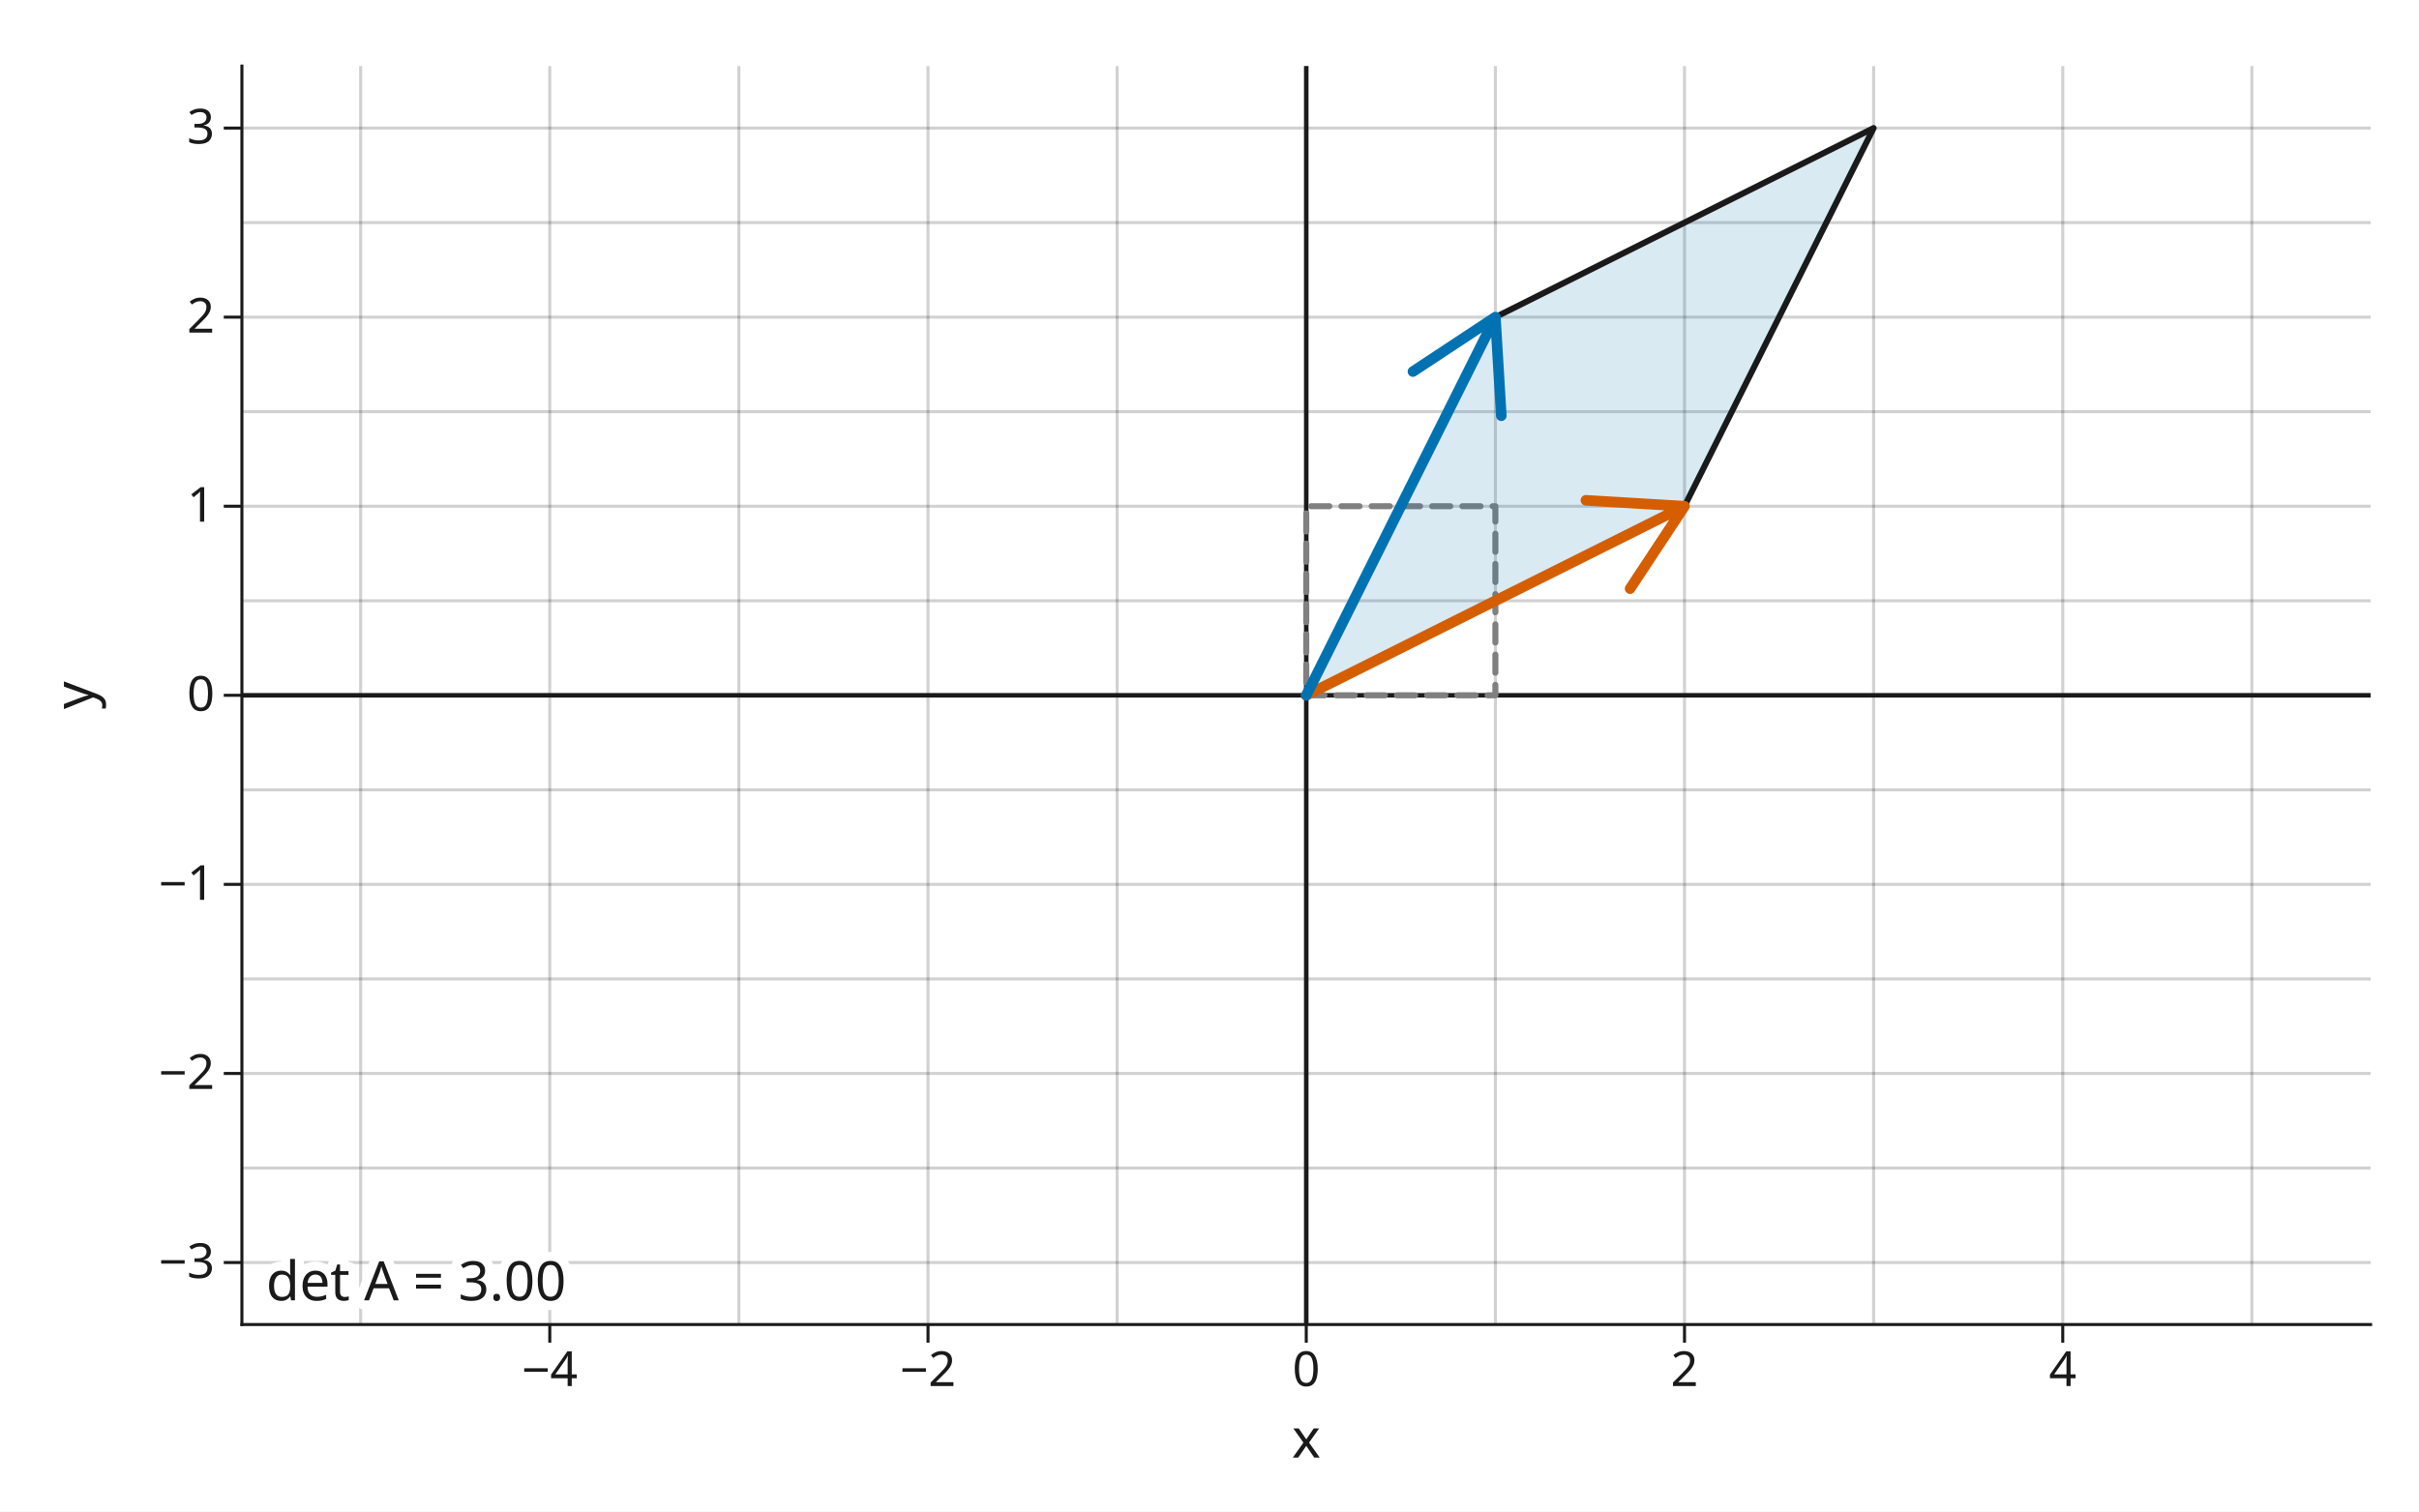
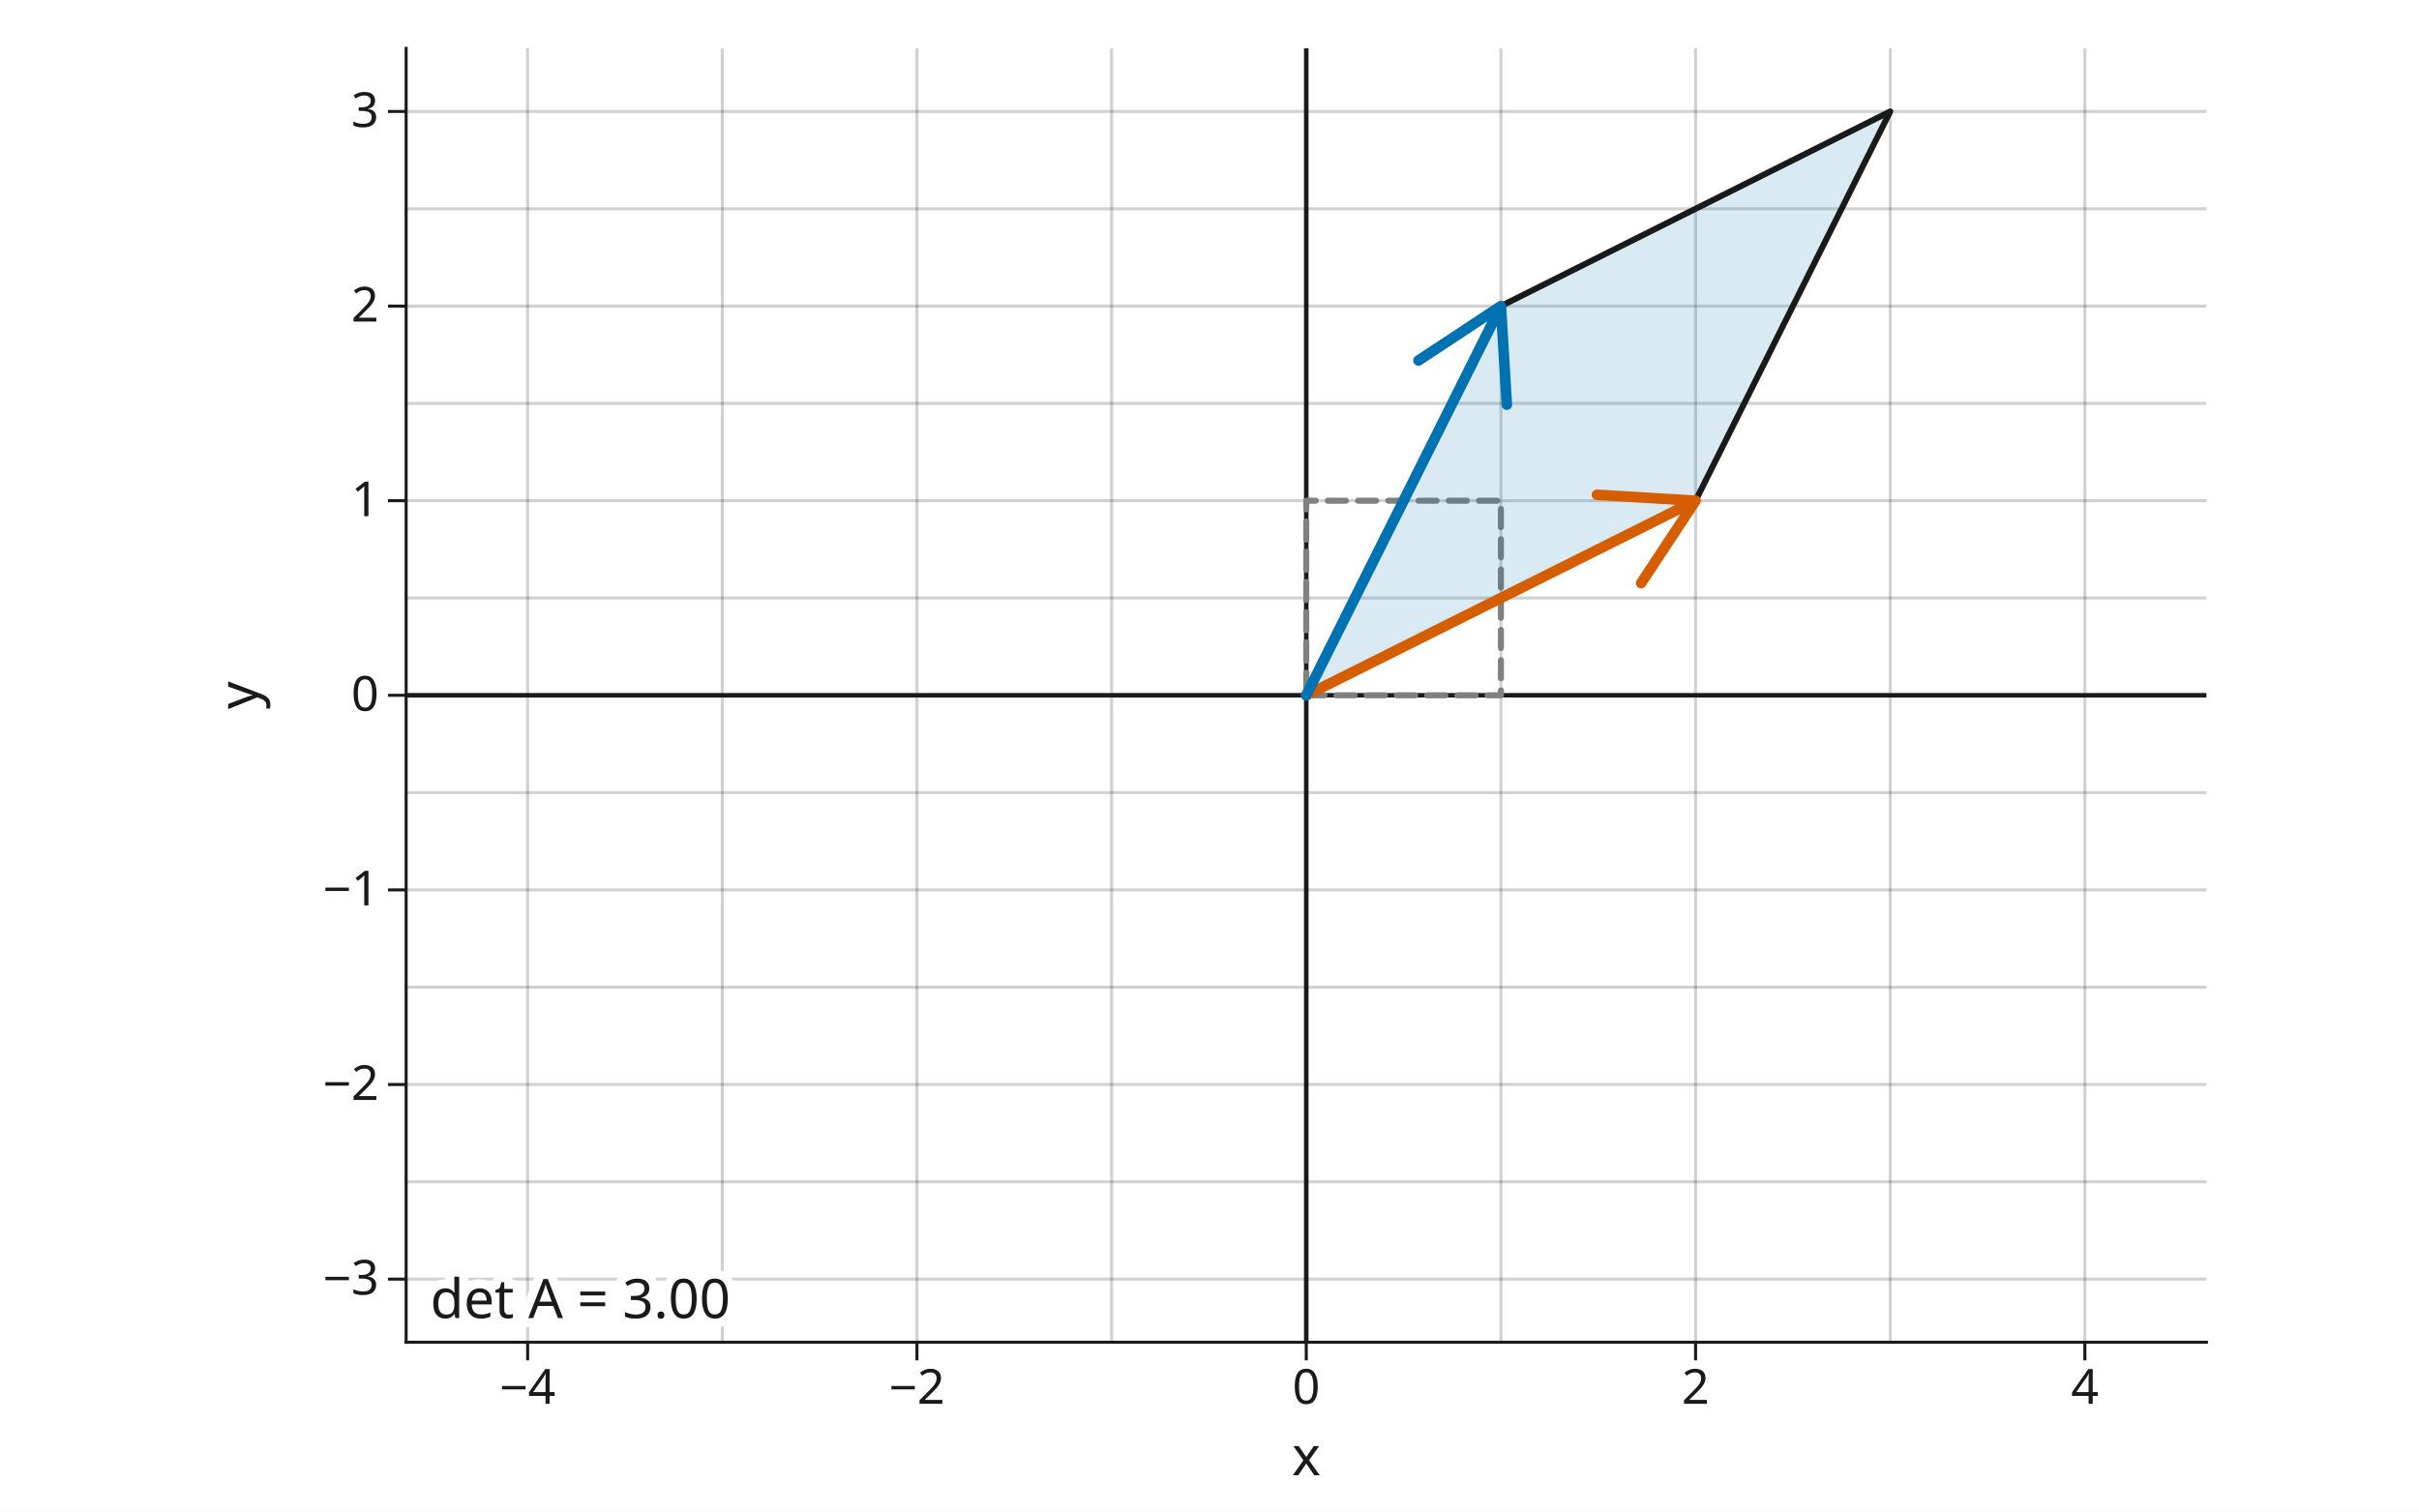
<svg xmlns="http://www.w3.org/2000/svg" width="680" height="425" viewBox="0 0 800 500" font-family="'Noto Sans', 'Helvetica Neue', Arial, sans-serif">
  <style>
@media (prefers-color-scheme: dark) {
  svg { color: #e2e8f0 }
  .background, [fill="white"] { fill: oklch(0.208 0.042 265.755) }
  [stroke="white"] { stroke: oklch(0.208 0.042 265.755) }
  [stroke="#000"] { stroke: #fff }
  [fill="black"], [fill="#1a1a1a"] { fill: #e2e8f0 }
  [stroke="black"], [stroke="#1a1a1a"] { stroke: #e2e8f0 }
  [fill="#0072B2"] { fill: #56B4E9 }
  [stroke="#0072B2"] { stroke: #56B4E9 }
  [fill="#444"] { fill: #cbd5e1 }
  [stroke="#444"] { stroke: #cbd5e1 }
  [fill="#bbb"] { fill: #475569 }
  [stroke="#bbb"] { stroke: #475569 }
}
</style>
  <rect class="background" width="800" height="500" fill="white" />
  <svg color="#1a1a1a" y="0" x="0" viewBox="0 0 800 500" height="500" width="800" text-anchor="middle" font-size="16" fill="currentColor" class="plot-d6a7b5">
    <style>:where(.plot-d6a7b5) {
  --plot-background: white;
  display: block;
  height: auto;
  height: intrinsic;
  max-width: 100%;
}
:where(.plot-d6a7b5 text),
:where(.plot-d6a7b5 tspan) {
  white-space: pre;
}</style>
    <g stroke="currentColor" fill="none" aria-hidden="true" aria-label="y-axis tick">
-       <path d="M0,0L-6,0" transform="translate(80,417.6364)" />
-       <path d="M0,0L-6,0" transform="translate(80,355.0909)" />
-       <path d="M0,0L-6,0" transform="translate(80,292.5455)" />
-       <path d="M0,0L-6,0" transform="translate(80,230)" />
-       <path d="M0,0L-6,0" transform="translate(80,167.4545)" />
-       <path d="M0,0L-6,0" transform="translate(80,104.9091)" />
-       <path d="M0,0L-6,0" transform="translate(80,42.36364)" />
+       <path d="M0,0L-6,0" transform="translate(134.3125,423.125)" />
+       <path d="M0,0L-6,0" transform="translate(134.3125,358.75)" />
+       <path d="M0,0L-6,0" transform="translate(134.3125,294.375)" />
+       <path d="M0,0L-6,0" transform="translate(134.3125,230)" />
+       <path d="M0,0L-6,0" transform="translate(134.3125,165.625)" />
+       <path d="M0,0L-6,0" transform="translate(134.3125,101.25)" />
+       <path d="M0,0L-6,0" transform="translate(134.3125,36.875)" />
    </g>
    <g transform="translate(-9,0)" font-variant="tabular-nums" text-anchor="end" aria-label="y-axis tick label">
-       <text transform="translate(80,417.6364)" y="0.32em">−3</text>
-       <text transform="translate(80,355.0909)" y="0.32em">−2</text>
-       <text transform="translate(80,292.5455)" y="0.32em">−1</text>
-       <text transform="translate(80,230)" y="0.32em">0</text>
-       <text transform="translate(80,167.4545)" y="0.32em">1</text>
-       <text transform="translate(80,104.9091)" y="0.32em">2</text>
-       <text transform="translate(80,42.36364)" y="0.32em">3</text>
+       <text transform="translate(134.3125,423.125)" y="0.32em">−3</text>
+       <text transform="translate(134.3125,358.75)" y="0.32em">−2</text>
+       <text transform="translate(134.3125,294.375)" y="0.32em">−1</text>
+       <text transform="translate(134.3125,230)" y="0.32em">0</text>
+       <text transform="translate(134.3125,165.625)" y="0.32em">1</text>
+       <text transform="translate(134.3125,101.25)" y="0.32em">2</text>
+       <text transform="translate(134.3125,36.875)" y="0.32em">3</text>
    </g>
    <g font-size="18" transform="translate(-62,0)" aria-label="y-axis label">
-       <text transform="translate(80,230) rotate(-90)" y="0.71em">y</text>
+       <text transform="translate(134.3125,230) rotate(-90)" y="0.71em">y</text>
    </g>
    <g stroke="currentColor" fill="none" aria-hidden="true" aria-label="x-axis tick">
-       <path d="M0,0L0,6" transform="translate(181.8182,438.1455)" />
-       <path d="M0,0L0,6" transform="translate(306.9091,438.1455)" />
-       <path d="M0,0L0,6" transform="translate(432,438.1455)" />
-       <path d="M0,0L0,6" transform="translate(557.0909,438.1455)" />
-       <path d="M0,0L0,6" transform="translate(682.1818,438.1455)" />
+       <path d="M0,0L0,6" transform="translate(174.5,444)" />
+       <path d="M0,0L0,6" transform="translate(303.25,444)" />
+       <path d="M0,0L0,6" transform="translate(432,444)" />
+       <path d="M0,0L0,6" transform="translate(560.75,444)" />
+       <path d="M0,0L0,6" transform="translate(689.5,444)" />
    </g>
    <g transform="translate(0,9)" font-variant="tabular-nums" aria-label="x-axis tick label">
-       <text transform="translate(181.8182,438.1455)" y="0.71em">−4</text>
-       <text transform="translate(306.9091,438.1455)" y="0.71em">−2</text>
-       <text transform="translate(432,438.1455)" y="0.71em">0</text>
-       <text transform="translate(557.0909,438.1455)" y="0.71em">2</text>
-       <text transform="translate(682.1818,438.1455)" y="0.71em">4</text>
+       <text transform="translate(174.5,444)" y="0.71em">−4</text>
+       <text transform="translate(303.25,444)" y="0.71em">−2</text>
+       <text transform="translate(432,444)" y="0.71em">0</text>
+       <text transform="translate(560.75,444)" y="0.71em">2</text>
+       <text transform="translate(689.5,444)" y="0.71em">4</text>
    </g>
    <g font-size="18" transform="translate(0,44)" aria-label="x-axis label">
-       <text transform="translate(432,438.1455)">x</text>
+       <text transform="translate(432,444)">x</text>
    </g>
    <g stroke-opacity="0.18" stroke="#000" aria-hidden="true" aria-label="x-grid">
-       <line y2="438.145" y1="21.855" x2="119.273" x1="119.273" />
-       <line y2="438.145" y1="21.855" x2="181.818" x1="181.818" />
-       <line y2="438.145" y1="21.855" x2="244.364" x1="244.364" />
-       <line y2="438.145" y1="21.855" x2="306.909" x1="306.909" />
-       <line y2="438.145" y1="21.855" x2="369.455" x1="369.455" />
-       <line y2="438.145" y1="21.855" x2="432" x1="432" />
-       <line y2="438.145" y1="21.855" x2="494.545" x1="494.545" />
-       <line y2="438.145" y1="21.855" x2="557.091" x1="557.091" />
-       <line y2="438.145" y1="21.855" x2="619.636" x1="619.636" />
-       <line y2="438.145" y1="21.855" x2="682.182" x1="682.182" />
-       <line y2="438.145" y1="21.855" x2="744.727" x1="744.727" />
+       <line y2="444" y1="16" x2="174.5" x1="174.5" />
+       <line y2="444" y1="16" x2="238.875" x1="238.875" />
+       <line y2="444" y1="16" x2="303.25" x1="303.25" />
+       <line y2="444" y1="16" x2="367.625" x1="367.625" />
+       <line y2="444" y1="16" x2="432" x1="432" />
+       <line y2="444" y1="16" x2="496.375" x1="496.375" />
+       <line y2="444" y1="16" x2="560.75" x1="560.75" />
+       <line y2="444" y1="16" x2="625.125" x1="625.125" />
+       <line y2="444" y1="16" x2="689.5" x1="689.5" />
    </g>
    <g stroke-opacity="0.18" stroke="#000" aria-hidden="true" aria-label="y-grid">
-       <line y2="417.636" y1="417.636" x2="784" x1="80" />
-       <line y2="386.364" y1="386.364" x2="784" x1="80" />
-       <line y2="355.091" y1="355.091" x2="784" x1="80" />
-       <line y2="323.818" y1="323.818" x2="784" x1="80" />
-       <line y2="292.545" y1="292.545" x2="784" x1="80" />
-       <line y2="261.273" y1="261.273" x2="784" x1="80" />
-       <line y2="230" y1="230" x2="784" x1="80" />
-       <line y2="198.727" y1="198.727" x2="784" x1="80" />
-       <line y2="167.455" y1="167.455" x2="784" x1="80" />
-       <line y2="136.182" y1="136.182" x2="784" x1="80" />
-       <line y2="104.909" y1="104.909" x2="784" x1="80" />
-       <line y2="73.636" y1="73.636" x2="784" x1="80" />
-       <line y2="42.364" y1="42.364" x2="784" x1="80" />
+       <line y2="423.125" y1="423.125" x2="729.688" x1="134.312" />
+       <line y2="390.938" y1="390.938" x2="729.688" x1="134.312" />
+       <line y2="358.75" y1="358.75" x2="729.688" x1="134.312" />
+       <line y2="326.562" y1="326.562" x2="729.688" x1="134.312" />
+       <line y2="294.375" y1="294.375" x2="729.688" x1="134.312" />
+       <line y2="262.188" y1="262.188" x2="729.688" x1="134.312" />
+       <line y2="230" y1="230" x2="729.688" x1="134.312" />
+       <line y2="197.812" y1="197.812" x2="729.688" x1="134.312" />
+       <line y2="165.625" y1="165.625" x2="729.688" x1="134.312" />
+       <line y2="133.438" y1="133.438" x2="729.688" x1="134.312" />
+       <line y2="101.25" y1="101.25" x2="729.688" x1="134.312" />
+       <line y2="69.062" y1="69.062" x2="729.688" x1="134.312" />
+       <line y2="36.875" y1="36.875" x2="729.688" x1="134.312" />
    </g>
-     <clipPath id="plot-clip-1">
-       <rect height="416.291" width="704" y="21.855" x="80" />
+     <clipPath id="plot-clip-2">
+       <rect height="428" width="595.375" y="16" x="134.312" />
    </clipPath>
-     <g clip-path="url(#plot-clip-1)" aria-label="rule">
+     <g clip-path="url(#plot-clip-2)" aria-label="rule">
      <g stroke-width="1.5" stroke="#1a1a1a">
-         <line y2="438.145" y1="21.855" x2="432" x1="432" />
+         <line y2="444" y1="16" x2="432" x1="432" />
      </g>
    </g>
-     <g clip-path="url(#plot-clip-1)" aria-label="rule">
+     <g clip-path="url(#plot-clip-2)" aria-label="rule">
      <g stroke-width="1.5" stroke="#1a1a1a">
-         <line y2="230" y1="230" x2="784" x1="80" />
+         <line y2="230" y1="230" x2="729.688" x1="134.312" />
      </g>
    </g>
-     <g clip-path="url(#plot-clip-1)" aria-label="line">
+     <g clip-path="url(#plot-clip-2)" aria-label="line">
      <g stroke-dasharray="6 4" stroke-linecap="round" stroke-linejoin="round" stroke-width="2" stroke="gray" fill="none">
-         <path d="M432,230L494.545,230L494.545,167.455L432,167.455L432,230" />
+         <path d="M432,230L496.375,230L496.375,165.625L432,165.625L432,230" />
      </g>
    </g>
-     <g clip-path="url(#plot-clip-1)" aria-label="line">
+     <g clip-path="url(#plot-clip-2)" aria-label="line">
      <g stroke-linecap="round" stroke-linejoin="round" stroke-width="2" stroke="#1a1a1a" fill-opacity="0.15" fill="#0072B2">
-         <path d="M432,230L557.091,167.455L619.636,42.364L494.545,104.909L432,230" />
+         <path d="M432,230L560.75,165.625L625.125,36.875L496.375,101.25L432,230" />
      </g>
    </g>
-     <g clip-path="url(#plot-clip-1)" aria-label="arrow">
+     <g clip-path="url(#plot-clip-2)" aria-label="arrow">
      <g stroke-miterlimit="1" stroke-linecap="round" stroke-width="3.5" fill="none">
-         <path stroke="#D55E00" d="M432,230L557.091,167.455M524.483,165.497L557.091,167.455L539.092,194.715" />
-         <path stroke="#0072B2" d="M432,230L494.545,104.909M467.285,122.908L494.545,104.909L496.503,137.517" />
+         <path stroke="#D55E00" d="M432,230L560.75,165.625M528.142,163.668L560.75,165.625L542.751,192.886" />
+         <path stroke="#0072B2" d="M432,230L496.375,101.25M469.114,119.249L496.375,101.25L498.332,133.858" />
      </g>
    </g>
-     <g clip-path="url(#plot-clip-1)" aria-label="text">
+     <g clip-path="url(#plot-clip-2)" aria-label="text">
      <g transform="translate(8,-8)" font-size="18" text-anchor="start" paint-order="stroke" stroke-linejoin="round" stroke-width="6" stroke="white" fill="#1a1a1a">
-         <text transform="translate(80,438.1455)">det A = 3.00</text>
+         <text transform="translate(134.3125,444)">det A = 3.00</text>
      </g>
    </g>
-     <line y2="438.145" y1="438.145" x2="784" x1="80" stroke-linecap="square" stroke="currentColor" aria-label="frame" />
-     <line y2="438.145" y1="21.855" x2="80" x1="80" stroke-linecap="square" stroke="currentColor" aria-label="frame" />
+     <line y2="444" y1="444" x2="729.688" x1="134.312" stroke-linecap="square" stroke="currentColor" aria-label="frame" />
+     <line y2="444" y1="16" x2="134.312" x1="134.312" stroke-linecap="square" stroke="currentColor" aria-label="frame" />
  </svg>
</svg>
